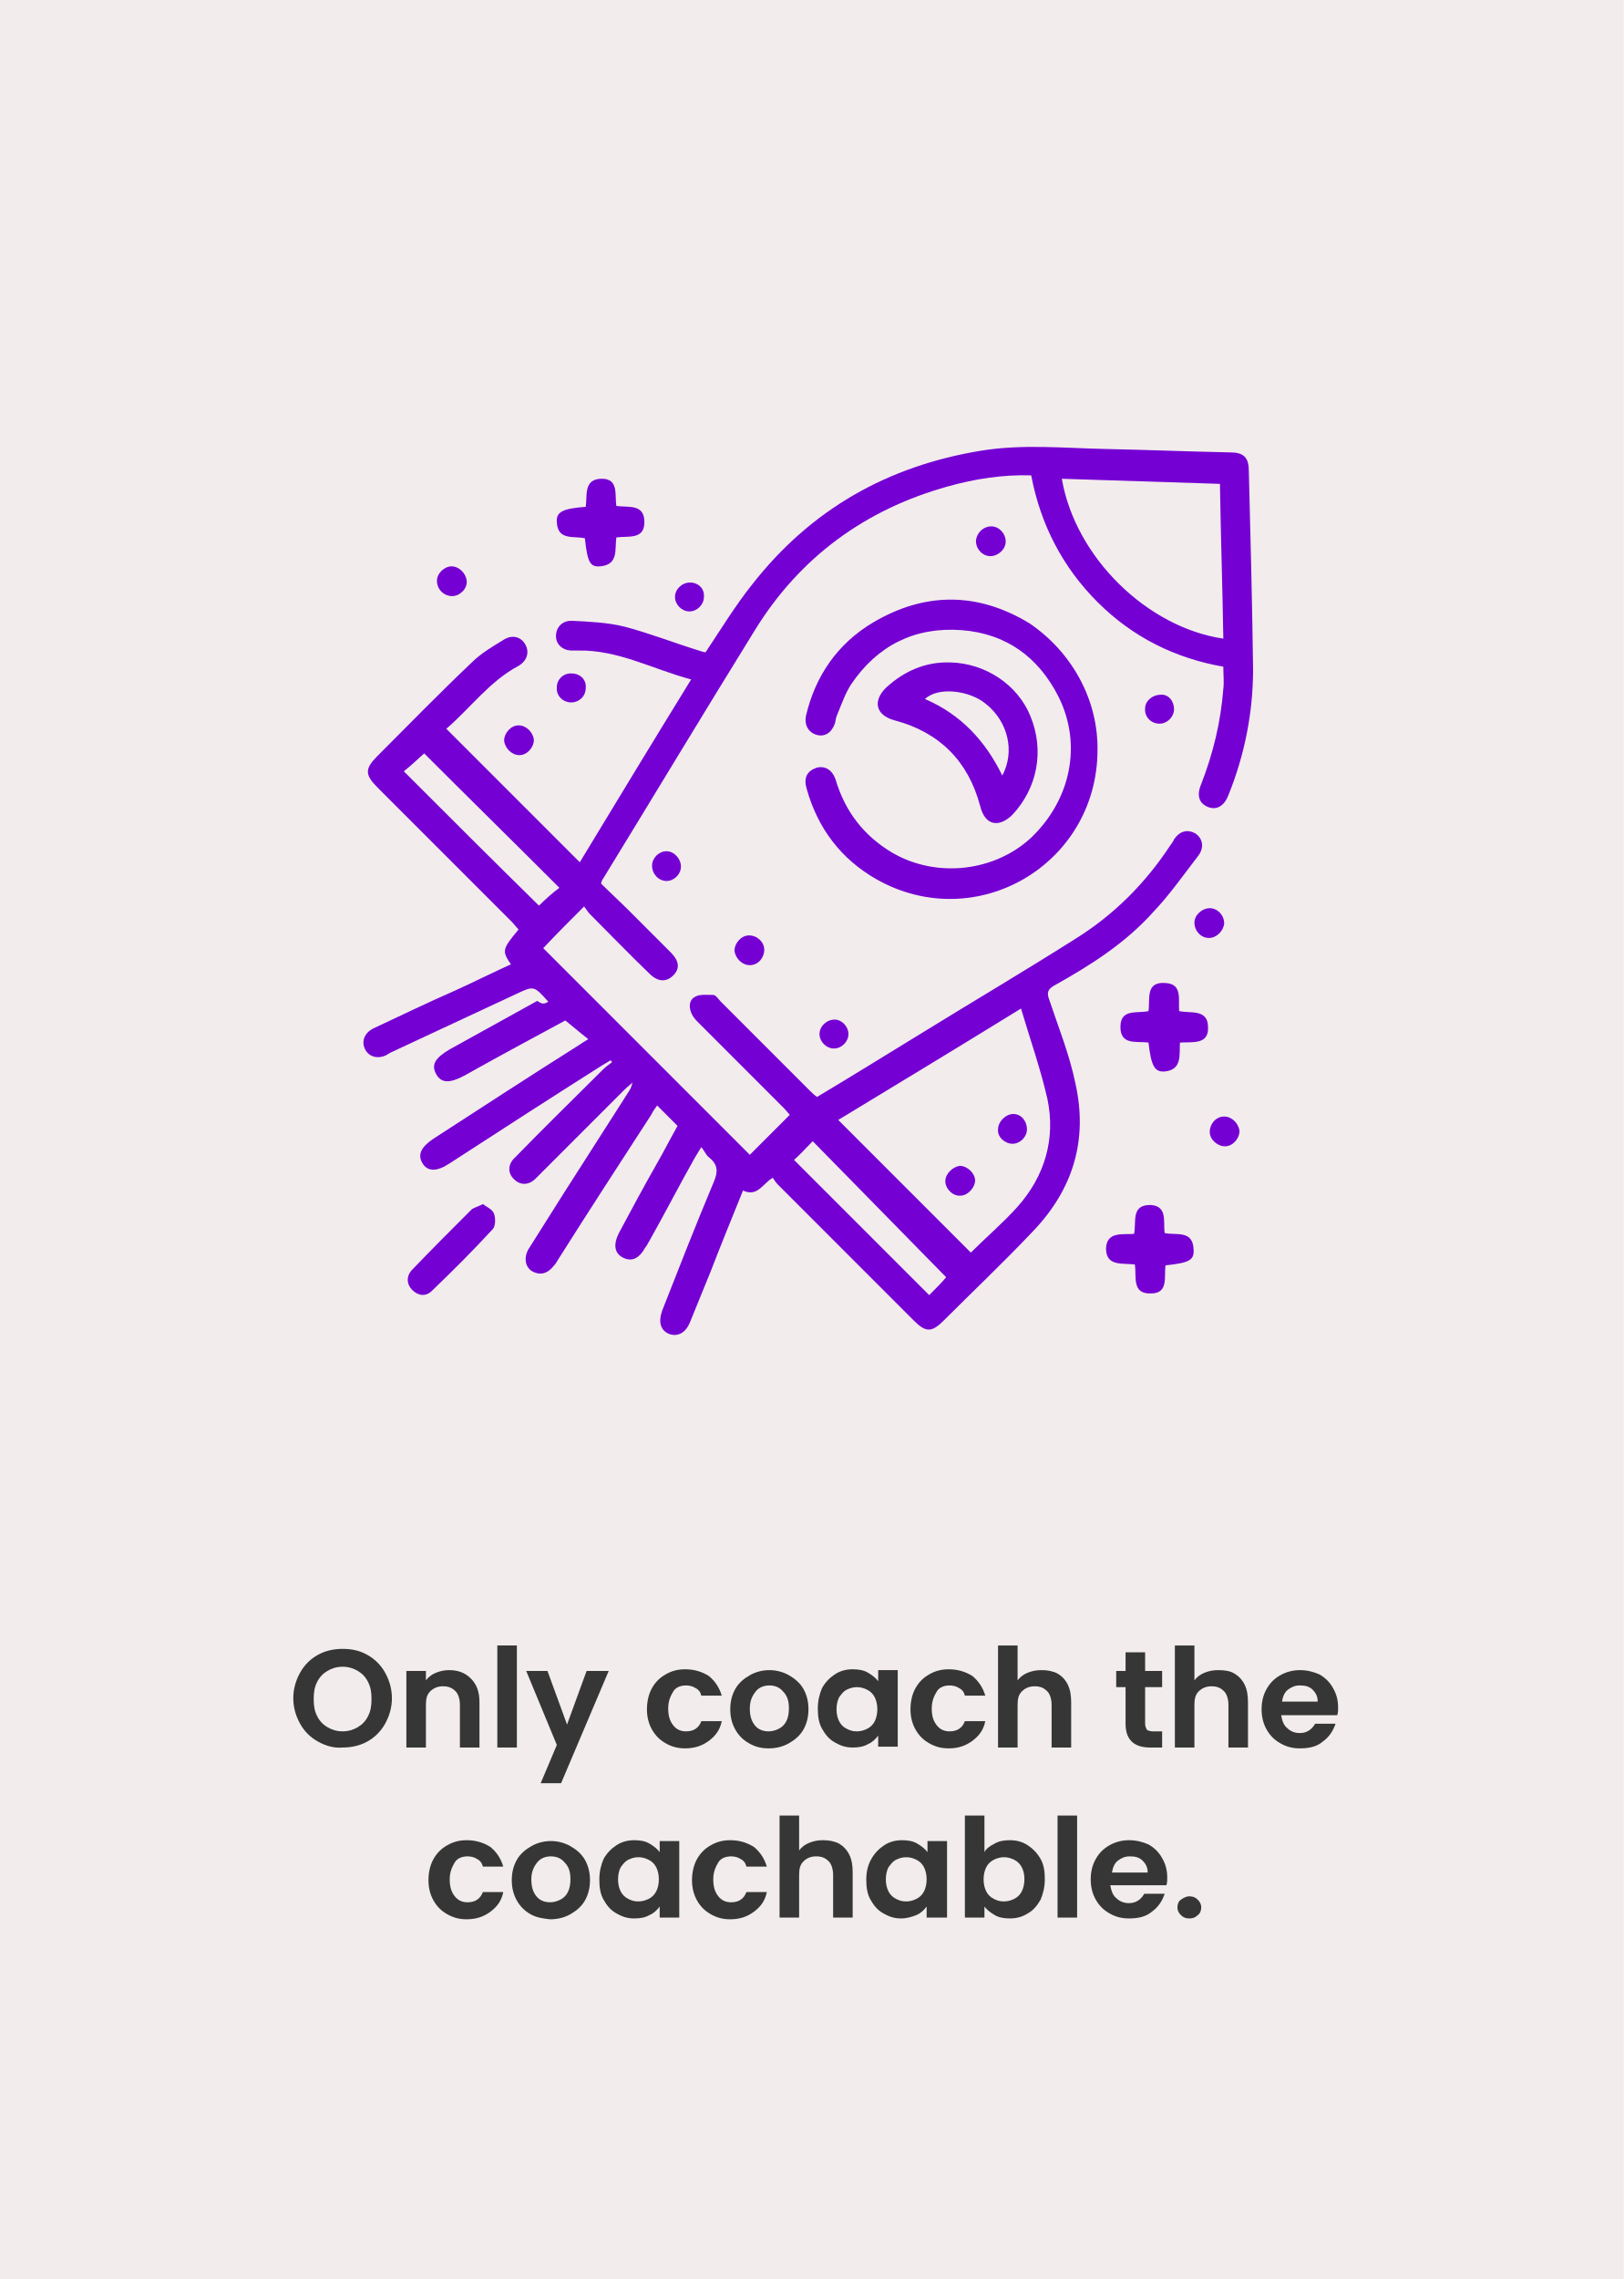
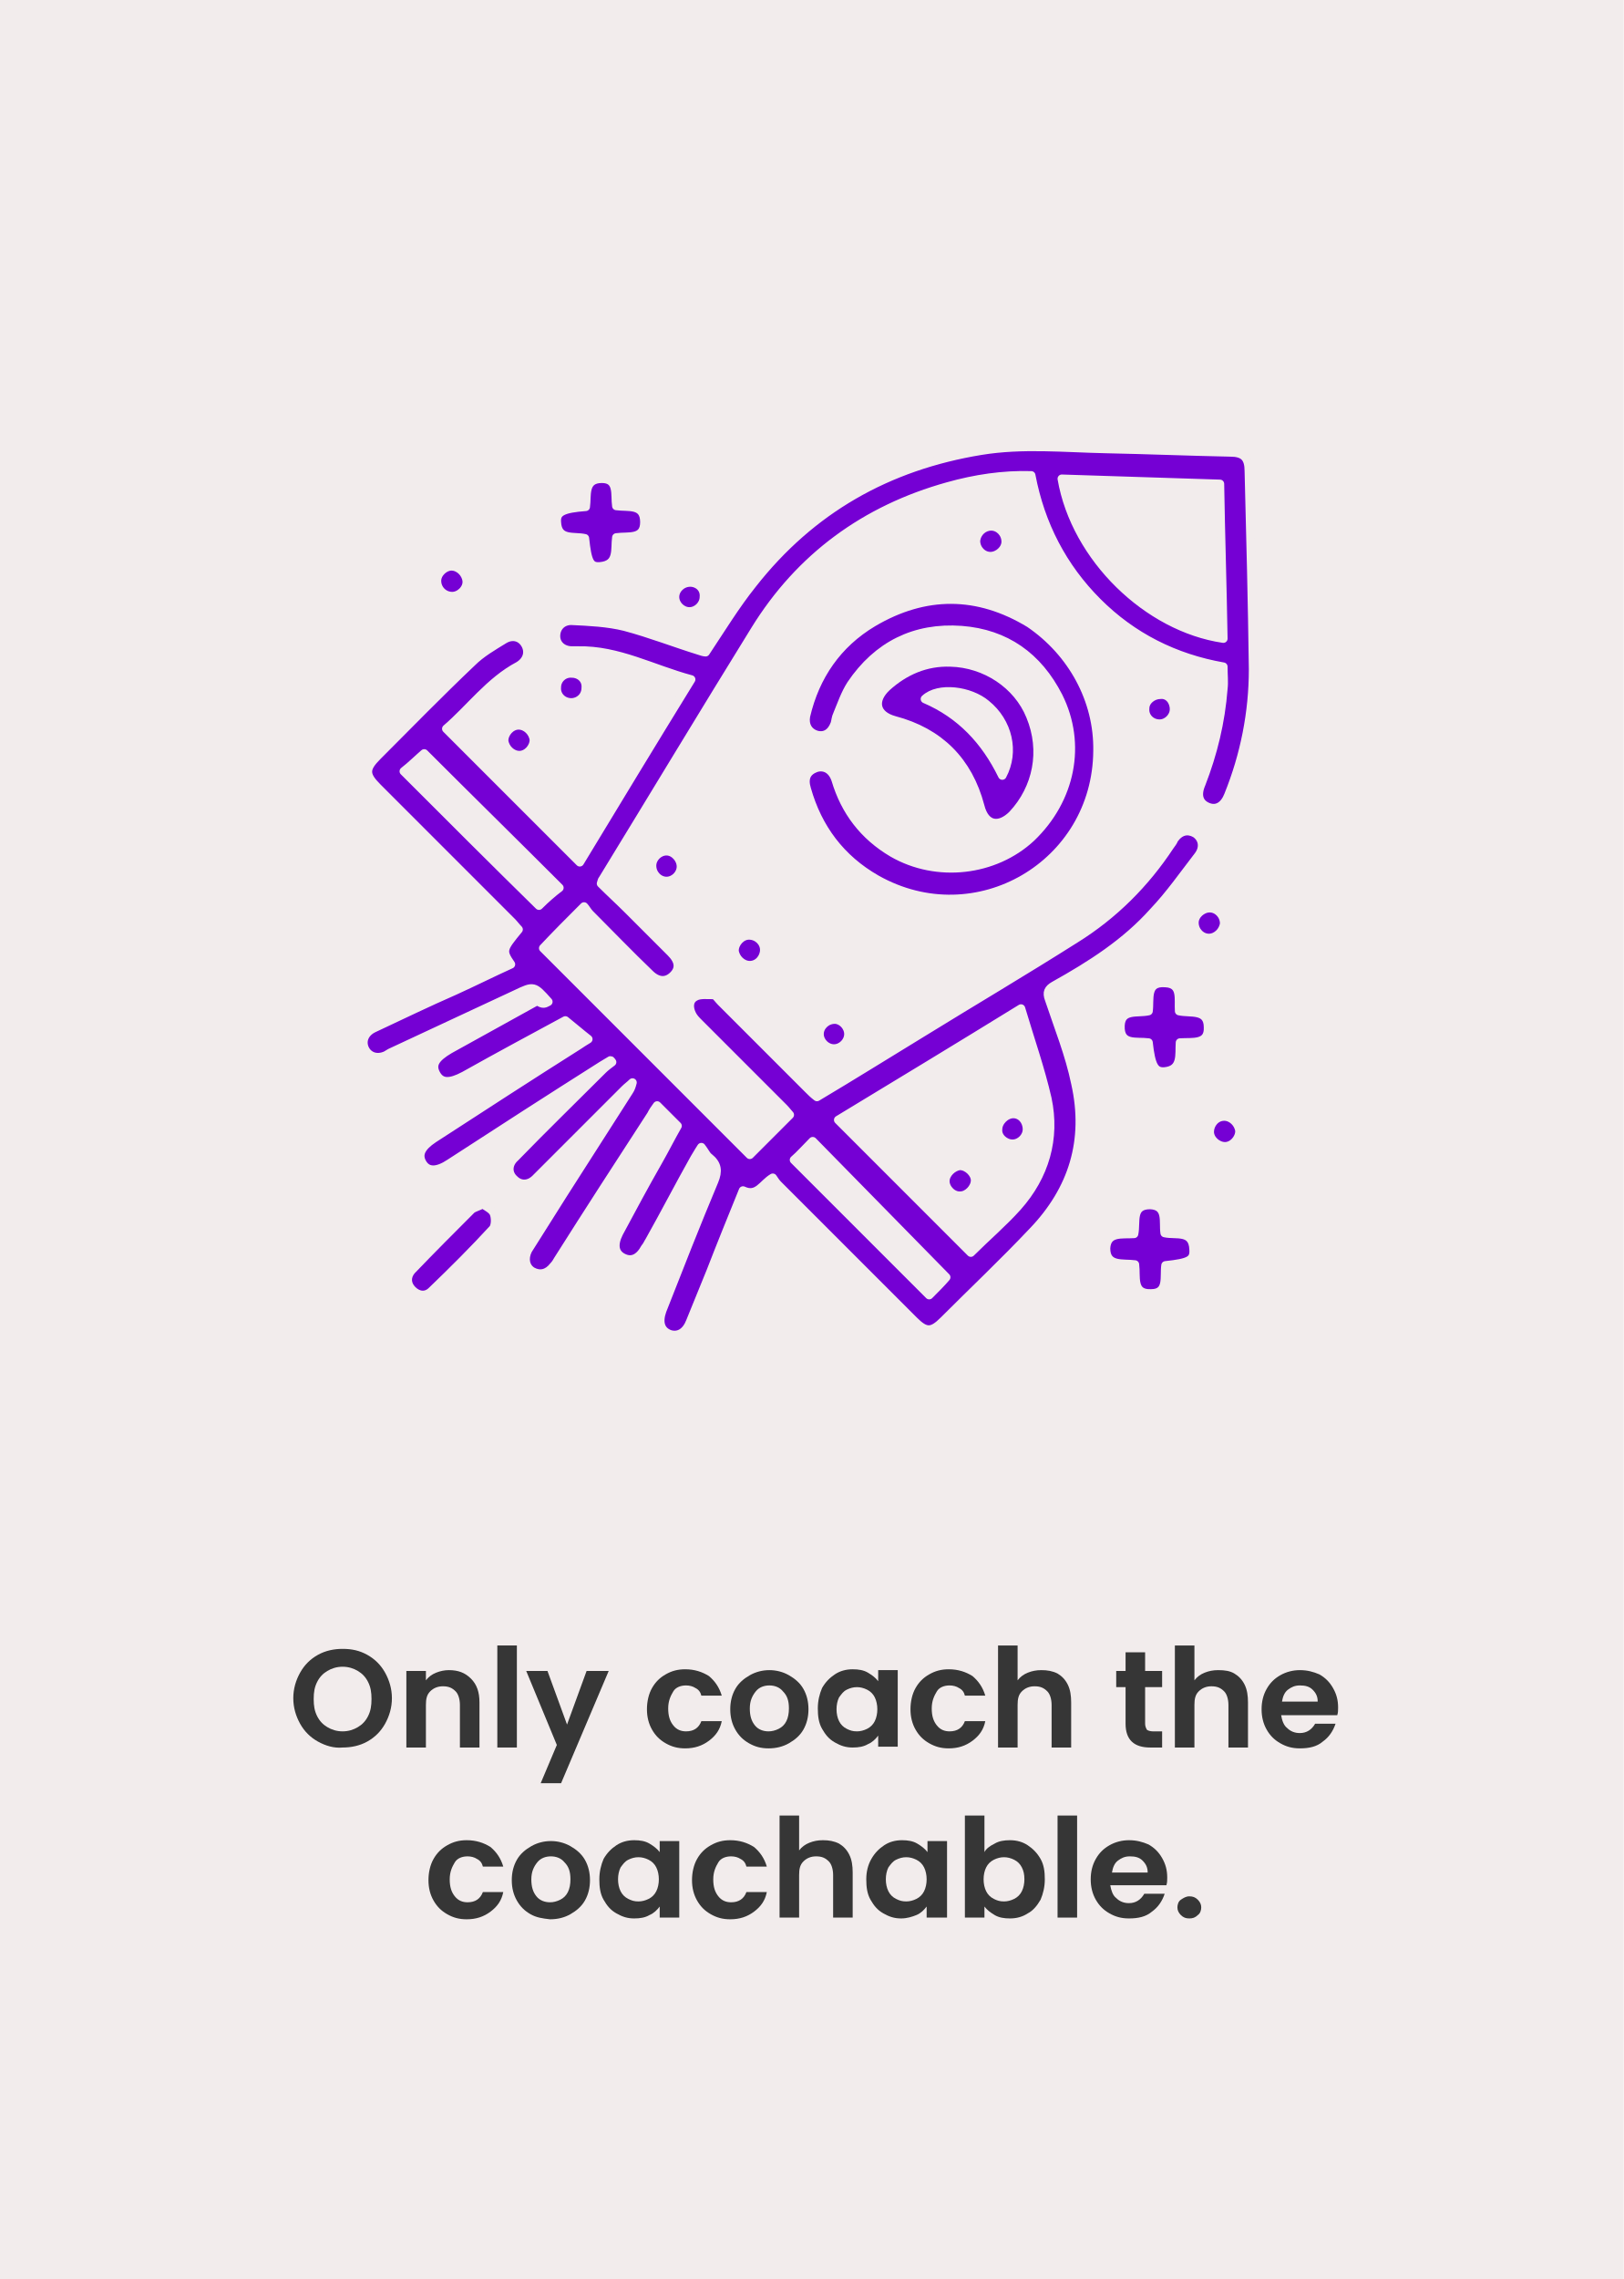
<svg xmlns="http://www.w3.org/2000/svg" version="1.1" baseProfile="tiny" id="Layer_1" x="0px" y="0px" width="191px" height="268px" viewBox="0 0 191 268" overflow="visible" xml:space="preserve">
  <rect fill="#F2ECEC" width="191" height="268" />
  <g>
    <path fill="#363636" d="M37.4,204.8c-0.9-0.5-1.6-1.2-2.1-2.1c-0.5-0.9-0.8-1.9-0.8-3c0-1.1,0.3-2.1,0.8-3c0.5-0.9,1.2-1.6,2.1-2.1   c0.9-0.5,1.9-0.7,2.9-0.7c1.1,0,2,0.2,2.9,0.7c0.9,0.5,1.6,1.2,2.1,2.1c0.5,0.9,0.8,1.9,0.8,3c0,1.1-0.3,2.1-0.8,3   s-1.2,1.6-2.1,2.1c-0.9,0.5-1.9,0.7-2.9,0.7C39.3,205.6,38.3,205.3,37.4,204.8z M42.1,203.1c0.5-0.3,0.9-0.7,1.2-1.3s0.4-1.2,0.4-2   s-0.1-1.4-0.4-2c-0.3-0.6-0.7-1-1.2-1.3c-0.5-0.3-1.1-0.5-1.8-0.5s-1.3,0.2-1.8,0.5c-0.5,0.3-0.9,0.7-1.2,1.3   c-0.3,0.6-0.4,1.2-0.4,2s0.1,1.4,0.4,2s0.7,1,1.2,1.3c0.5,0.3,1.1,0.5,1.8,0.5S41.6,203.4,42.1,203.1z" />
    <path fill="#363636" d="M55.4,197.4c0.7,0.7,1,1.6,1,2.8v5.3h-2.3v-5c0-0.7-0.2-1.3-0.5-1.6c-0.4-0.4-0.8-0.6-1.5-0.6   c-0.6,0-1.1,0.2-1.5,0.6c-0.4,0.4-0.5,0.9-0.5,1.6v5h-2.3v-9h2.3v1.1c0.3-0.4,0.7-0.7,1.2-0.9c0.5-0.2,1-0.3,1.5-0.3   C53.9,196.4,54.7,196.7,55.4,197.4z" />
    <path fill="#363636" d="M60.8,193.5v12h-2.3v-12H60.8z" />
    <path fill="#363636" d="M71.6,196.5l-5.6,13.2h-2.4l1.9-4.5l-3.6-8.7h2.5l2.3,6.3l2.3-6.3H71.6z" />
    <path fill="#363636" d="M76.7,198.5c0.4-0.7,0.9-1.2,1.6-1.6c0.7-0.4,1.4-0.6,2.3-0.6c1.1,0,2,0.3,2.8,0.8c0.7,0.6,1.2,1.3,1.5,2.3   h-2.4c-0.1-0.4-0.3-0.7-0.7-0.9c-0.3-0.2-0.7-0.3-1.1-0.3c-0.6,0-1.2,0.2-1.5,0.7s-0.6,1.1-0.6,2c0,0.9,0.2,1.5,0.6,2   s0.9,0.7,1.5,0.7c0.9,0,1.5-0.4,1.8-1.2h2.4c-0.2,1-0.7,1.7-1.5,2.3s-1.7,0.9-2.8,0.9c-0.9,0-1.6-0.2-2.3-0.6   c-0.7-0.4-1.2-0.9-1.6-1.6c-0.4-0.7-0.6-1.5-0.6-2.4S76.3,199.2,76.7,198.5z" />
    <path fill="#363636" d="M88.1,205c-0.7-0.4-1.2-0.9-1.6-1.6c-0.4-0.7-0.6-1.5-0.6-2.4s0.2-1.7,0.6-2.4c0.4-0.7,1-1.2,1.7-1.6   c0.7-0.4,1.5-0.6,2.3-0.6s1.6,0.2,2.3,0.6c0.7,0.4,1.3,0.9,1.7,1.6c0.4,0.7,0.6,1.5,0.6,2.4s-0.2,1.7-0.6,2.4   c-0.4,0.7-1,1.2-1.7,1.6c-0.7,0.4-1.5,0.6-2.4,0.6C89.5,205.6,88.8,205.4,88.1,205z M91.6,203.3c0.4-0.2,0.7-0.5,0.9-0.9   c0.2-0.4,0.3-0.9,0.3-1.5c0-0.9-0.2-1.5-0.7-2c-0.4-0.5-1-0.7-1.6-0.7s-1.2,0.2-1.6,0.7c-0.4,0.5-0.7,1.1-0.7,2s0.2,1.5,0.6,2   s1,0.7,1.6,0.7C90.8,203.6,91.2,203.5,91.6,203.3z" />
    <path fill="#363636" d="M96.7,198.5c0.4-0.7,0.9-1.2,1.5-1.6s1.3-0.6,2.1-0.6c0.7,0,1.3,0.1,1.8,0.4c0.5,0.3,0.9,0.6,1.2,1v-1.3   h2.3v9h-2.3v-1.3c-0.3,0.4-0.7,0.8-1.2,1c-0.5,0.3-1.1,0.4-1.8,0.4c-0.8,0-1.4-0.2-2.1-0.6s-1.1-0.9-1.5-1.6s-0.5-1.5-0.5-2.4   C96.2,200,96.4,199.2,96.7,198.5z M102.9,199.6c-0.2-0.4-0.5-0.7-0.9-0.9s-0.8-0.3-1.2-0.3s-0.8,0.1-1.2,0.3   c-0.4,0.2-0.6,0.5-0.9,0.9c-0.2,0.4-0.3,0.9-0.3,1.4s0.1,1,0.3,1.4s0.5,0.7,0.9,0.9s0.7,0.3,1.2,0.3c0.4,0,0.8-0.1,1.2-0.3   c0.4-0.2,0.7-0.5,0.9-0.9c0.2-0.4,0.3-0.9,0.3-1.4S103.1,200,102.9,199.6z" />
    <path fill="#363636" d="M107.7,198.5c0.4-0.7,0.9-1.2,1.6-1.6c0.7-0.4,1.4-0.6,2.3-0.6c1.1,0,2,0.3,2.8,0.8   c0.7,0.6,1.2,1.3,1.5,2.3h-2.4c-0.1-0.4-0.3-0.7-0.7-0.9c-0.3-0.2-0.7-0.3-1.1-0.3c-0.6,0-1.2,0.2-1.5,0.7s-0.6,1.1-0.6,2   c0,0.9,0.2,1.5,0.6,2s0.9,0.7,1.5,0.7c0.9,0,1.5-0.4,1.8-1.2h2.4c-0.2,1-0.7,1.7-1.5,2.3s-1.7,0.9-2.8,0.9c-0.9,0-1.6-0.2-2.3-0.6   c-0.7-0.4-1.2-0.9-1.6-1.6s-0.6-1.5-0.6-2.4S107.3,199.2,107.7,198.5z" />
    <path fill="#363636" d="M124.4,196.8c0.5,0.3,0.9,0.7,1.2,1.3c0.3,0.6,0.4,1.3,0.4,2.1v5.3h-2.3v-5c0-0.7-0.2-1.3-0.5-1.6   c-0.4-0.4-0.8-0.6-1.5-0.6c-0.6,0-1.1,0.2-1.5,0.6c-0.4,0.4-0.5,0.9-0.5,1.6v5h-2.3v-12h2.3v4.1c0.3-0.4,0.7-0.7,1.2-0.9   c0.5-0.2,1-0.3,1.6-0.3C123.2,196.4,123.8,196.5,124.4,196.8z" />
    <path fill="#363636" d="M134.7,198.4v4.3c0,0.3,0.1,0.5,0.2,0.7c0.1,0.1,0.4,0.2,0.7,0.2h1.1v1.9h-1.4c-1.9,0-2.9-0.9-2.9-2.8v-4.3   h-1.1v-1.9h1.1v-2.2h2.3v2.2h2v1.9H134.7z" />
    <path fill="#363636" d="M145.2,196.8c0.5,0.3,0.9,0.7,1.2,1.3c0.3,0.6,0.4,1.3,0.4,2.1v5.3h-2.3v-5c0-0.7-0.2-1.3-0.5-1.6   c-0.4-0.4-0.8-0.6-1.5-0.6c-0.6,0-1.1,0.2-1.5,0.6c-0.4,0.4-0.5,0.9-0.5,1.6v5h-2.3v-12h2.3v4.1c0.3-0.4,0.7-0.7,1.2-0.9   c0.5-0.2,1-0.3,1.6-0.3C144.1,196.4,144.7,196.5,145.2,196.8z" />
    <path fill="#363636" d="M157.3,201.7h-6.6c0.1,0.6,0.3,1.2,0.7,1.5c0.4,0.4,0.9,0.6,1.5,0.6c0.8,0,1.4-0.4,1.8-1.1h2.4   c-0.3,0.9-0.8,1.6-1.5,2.1c-0.7,0.6-1.6,0.8-2.7,0.8c-0.9,0-1.6-0.2-2.3-0.6c-0.7-0.4-1.2-0.9-1.6-1.6c-0.4-0.7-0.6-1.5-0.6-2.4   c0-0.9,0.2-1.7,0.6-2.4c0.4-0.7,0.9-1.2,1.6-1.6c0.7-0.4,1.5-0.6,2.3-0.6c0.9,0,1.6,0.2,2.3,0.5c0.7,0.4,1.2,0.9,1.6,1.6   c0.4,0.7,0.6,1.4,0.6,2.3C157.4,201.1,157.4,201.4,157.3,201.7z M155,200.1c0-0.6-0.2-1-0.6-1.4s-0.9-0.5-1.5-0.5   c-0.6,0-1,0.2-1.4,0.5c-0.4,0.3-0.6,0.8-0.7,1.4H155z" />
    <path fill="#363636" d="M51,218.6c0.4-0.7,0.9-1.2,1.6-1.6c0.7-0.4,1.4-0.6,2.3-0.6c1.1,0,2,0.3,2.8,0.8c0.7,0.6,1.2,1.3,1.5,2.3   h-2.4c-0.1-0.4-0.3-0.7-0.7-0.9c-0.3-0.2-0.7-0.3-1.1-0.3c-0.6,0-1.2,0.2-1.5,0.7s-0.6,1.1-0.6,2c0,0.9,0.2,1.5,0.6,2   s0.9,0.7,1.5,0.7c0.9,0,1.5-0.4,1.8-1.2h2.4c-0.2,1-0.7,1.7-1.5,2.3s-1.7,0.9-2.8,0.9c-0.9,0-1.6-0.2-2.3-0.6   c-0.7-0.4-1.2-0.9-1.6-1.6c-0.4-0.7-0.6-1.5-0.6-2.4S50.6,219.3,51,218.6z" />
    <path fill="#363636" d="M62.4,225.1c-0.7-0.4-1.2-0.9-1.6-1.6c-0.4-0.7-0.6-1.5-0.6-2.4s0.2-1.7,0.6-2.4c0.4-0.7,1-1.2,1.7-1.6   c0.7-0.4,1.5-0.6,2.3-0.6s1.6,0.2,2.3,0.6c0.7,0.4,1.3,0.9,1.7,1.6c0.4,0.7,0.6,1.5,0.6,2.4s-0.2,1.7-0.6,2.4   c-0.4,0.7-1,1.2-1.7,1.6c-0.7,0.4-1.5,0.6-2.4,0.6C63.8,225.6,63.1,225.5,62.4,225.1z M65.9,223.4c0.4-0.2,0.7-0.5,0.9-0.9   c0.2-0.4,0.3-0.9,0.3-1.5c0-0.9-0.2-1.5-0.7-2c-0.4-0.5-1-0.7-1.6-0.7s-1.2,0.2-1.6,0.7c-0.4,0.5-0.7,1.1-0.7,2s0.2,1.5,0.6,2   s1,0.7,1.6,0.7C65.1,223.7,65.5,223.6,65.9,223.4z" />
    <path fill="#363636" d="M71,218.6c0.4-0.7,0.9-1.2,1.5-1.6s1.3-0.6,2.1-0.6c0.7,0,1.3,0.1,1.8,0.4c0.5,0.3,0.9,0.6,1.2,1v-1.3h2.3   v9h-2.3v-1.3c-0.3,0.4-0.7,0.8-1.2,1c-0.5,0.3-1.1,0.4-1.8,0.4c-0.8,0-1.4-0.2-2.1-0.6s-1.1-0.9-1.5-1.6c-0.4-0.7-0.5-1.5-0.5-2.4   C70.5,220.1,70.7,219.3,71,218.6z M77.2,219.6c-0.2-0.4-0.5-0.7-0.9-0.9s-0.8-0.3-1.2-0.3c-0.4,0-0.8,0.1-1.2,0.3   c-0.4,0.2-0.6,0.5-0.9,0.9c-0.2,0.4-0.3,0.9-0.3,1.4s0.1,1,0.3,1.4c0.2,0.4,0.5,0.7,0.9,0.9s0.7,0.3,1.2,0.3c0.4,0,0.8-0.1,1.2-0.3   c0.4-0.2,0.7-0.5,0.9-0.9c0.2-0.4,0.3-0.9,0.3-1.4S77.4,220,77.2,219.6z" />
    <path fill="#363636" d="M82,218.6c0.4-0.7,0.9-1.2,1.6-1.6c0.7-0.4,1.4-0.6,2.3-0.6c1.1,0,2,0.3,2.8,0.8c0.7,0.6,1.2,1.3,1.5,2.3   h-2.4c-0.1-0.4-0.3-0.7-0.7-0.9c-0.3-0.2-0.7-0.3-1.1-0.3c-0.6,0-1.2,0.2-1.5,0.7s-0.6,1.1-0.6,2c0,0.9,0.2,1.5,0.6,2   s0.9,0.7,1.5,0.7c0.9,0,1.5-0.4,1.8-1.2h2.4c-0.2,1-0.7,1.7-1.5,2.3s-1.7,0.9-2.8,0.9c-0.9,0-1.6-0.2-2.3-0.6   c-0.7-0.4-1.2-0.9-1.6-1.6c-0.4-0.7-0.6-1.5-0.6-2.4S81.6,219.3,82,218.6z" />
    <path fill="#363636" d="M98.7,216.8c0.5,0.3,0.9,0.7,1.2,1.3c0.3,0.6,0.4,1.3,0.4,2.1v5.3h-2.3v-5c0-0.7-0.2-1.3-0.5-1.6   c-0.4-0.4-0.8-0.6-1.5-0.6c-0.6,0-1.1,0.2-1.5,0.6c-0.4,0.4-0.5,0.9-0.5,1.6v5h-2.3v-12h2.3v4.1c0.3-0.4,0.7-0.7,1.2-0.9   c0.5-0.2,1-0.3,1.6-0.3C97.5,216.4,98.1,216.5,98.7,216.8z" />
    <path fill="#363636" d="M102.5,218.6c0.4-0.7,0.9-1.2,1.5-1.6s1.3-0.6,2.1-0.6c0.7,0,1.3,0.1,1.8,0.4c0.5,0.3,0.9,0.6,1.2,1v-1.3   h2.3v9H109v-1.3c-0.3,0.4-0.7,0.8-1.2,1s-1.1,0.4-1.8,0.4c-0.8,0-1.4-0.2-2.1-0.6s-1.1-0.9-1.5-1.6c-0.4-0.7-0.5-1.5-0.5-2.4   C101.9,220.1,102.1,219.3,102.5,218.6z M108.7,219.6c-0.2-0.4-0.5-0.7-0.9-0.9s-0.8-0.3-1.2-0.3c-0.4,0-0.8,0.1-1.2,0.3   s-0.6,0.5-0.9,0.9c-0.2,0.4-0.3,0.9-0.3,1.4s0.1,1,0.3,1.4c0.2,0.4,0.5,0.7,0.9,0.9c0.4,0.2,0.7,0.3,1.2,0.3c0.4,0,0.8-0.1,1.2-0.3   c0.4-0.2,0.7-0.5,0.9-0.9c0.2-0.4,0.3-0.9,0.3-1.4S108.9,220,108.7,219.6z" />
    <path fill="#363636" d="M117,216.8c0.5-0.3,1.1-0.4,1.8-0.4c0.8,0,1.5,0.2,2.1,0.6c0.6,0.4,1.1,0.9,1.5,1.6   c0.4,0.7,0.5,1.5,0.5,2.4s-0.2,1.7-0.5,2.4c-0.4,0.7-0.9,1.3-1.5,1.6c-0.6,0.4-1.3,0.6-2.1,0.6c-0.7,0-1.3-0.1-1.8-0.4   s-0.9-0.6-1.2-1v1.3h-2.3v-12h2.3v4.3C116,217.4,116.4,217.1,117,216.8z M120.2,219.6c-0.2-0.4-0.5-0.7-0.9-0.9s-0.8-0.3-1.2-0.3   c-0.4,0-0.8,0.1-1.2,0.3c-0.4,0.2-0.7,0.5-0.9,0.9c-0.2,0.4-0.3,0.9-0.3,1.4s0.1,1,0.3,1.4c0.2,0.4,0.5,0.7,0.9,0.9   c0.4,0.2,0.7,0.3,1.2,0.3c0.4,0,0.8-0.1,1.2-0.3s0.7-0.5,0.9-0.9c0.2-0.4,0.3-0.9,0.3-1.4C120.5,220.4,120.4,220,120.2,219.6z" />
    <path fill="#363636" d="M126.7,213.5v12h-2.3v-12H126.7z" />
    <path fill="#363636" d="M137.2,221.7h-6.6c0.1,0.6,0.3,1.2,0.7,1.5c0.4,0.4,0.9,0.6,1.5,0.6c0.8,0,1.4-0.4,1.8-1.1h2.4   c-0.3,0.9-0.8,1.6-1.5,2.1c-0.7,0.6-1.6,0.8-2.7,0.8c-0.9,0-1.6-0.2-2.3-0.6c-0.7-0.4-1.2-0.9-1.6-1.6c-0.4-0.7-0.6-1.5-0.6-2.4   c0-0.9,0.2-1.7,0.6-2.4c0.4-0.7,0.9-1.2,1.6-1.6c0.7-0.4,1.5-0.6,2.3-0.6c0.9,0,1.6,0.2,2.3,0.5c0.7,0.4,1.2,0.9,1.6,1.6   c0.4,0.7,0.6,1.4,0.6,2.3C137.3,221.1,137.3,221.4,137.2,221.7z M135,220.2c0-0.6-0.2-1-0.6-1.4s-0.9-0.5-1.5-0.5   c-0.6,0-1,0.2-1.4,0.5c-0.4,0.3-0.6,0.8-0.7,1.4H135z" />
    <path fill="#363636" d="M138.9,225.2c-0.3-0.3-0.4-0.6-0.4-0.9s0.1-0.7,0.4-0.9s0.6-0.4,1-0.4c0.4,0,0.7,0.1,1,0.4   c0.3,0.3,0.4,0.6,0.4,0.9s-0.1,0.7-0.4,0.9c-0.3,0.3-0.6,0.4-1,0.4C139.5,225.6,139.2,225.5,138.9,225.2z" />
  </g>
  <g id="CzQ3rk_00000029762259022130272680000017814295564452028811_">
    <g>
-       <path fill="#7500D4" d="M64.5,117.8c-1.7-1.9-1.7-1.9-3.8-0.9c-4.9,2.3-9.9,4.6-14.8,6.9c-0.2,0.1-0.3,0.2-0.5,0.3    c-1.1,0.5-2.1,0.1-2.5-0.8c-0.4-0.9,0-1.9,1.1-2.4c3.2-1.5,6.3-3,9.5-4.4c2.2-1,4.4-2.1,6.6-3.1c-1.1-1.6-1-1.8,0.9-4.1    c-0.3-0.3-0.5-0.6-0.8-0.9c-5.3-5.3-10.5-10.5-15.8-15.8c-1.5-1.5-1.5-2.2,0-3.7c3.7-3.7,7.3-7.4,11.1-11c1.1-1.1,2.5-1.9,3.8-2.7    c1-0.6,2-0.3,2.5,0.6c0.5,0.9,0.2,1.9-0.8,2.5c-3.4,1.8-5.7,5-8.5,7.4c5.3,5.3,10.5,10.5,15.7,15.7c4.3-7.1,8.6-14.2,13.1-21.5    c-4.5-1.2-8.6-3.5-13.3-3.4c-0.2,0-0.5,0-0.7,0c-1.1,0-1.9-0.7-1.9-1.7c0-1,0.7-1.8,1.8-1.8c2.1,0.1,4.3,0.2,6.3,0.7    c3,0.8,5.8,1.9,8.7,2.8c0.3,0.1,0.6,0.2,0.8,0.2c1.8-2.7,3.5-5.5,5.5-8c6.9-8.8,15.9-13.9,26.9-15.7c4.9-0.8,9.8-0.3,14.7-0.2    c4.9,0.1,9.7,0.3,14.6,0.4c1.6,0,2.2,0.6,2.2,2.2c0.2,7.8,0.4,15.6,0.5,23.3c0,5.1-1,10.1-2.9,14.8c-0.5,1.3-1.4,1.8-2.4,1.4    c-1-0.4-1.4-1.3-0.8-2.7c1.4-3.6,2.3-7.3,2.6-11.2c0.1-0.8,0-1.6,0-2.6c-5.7-1-10.7-3.5-14.8-7.6c-4.1-4.1-6.7-9.1-7.8-14.9    c-3.3-0.1-6.6,0.4-9.8,1.3c-9.7,2.7-17.4,8.3-22.7,16.9c-6,9.7-11.9,19.5-17.9,29.3c-0.1,0.1-0.1,0.2-0.2,0.5c1,1,2.2,2.1,3.2,3.1    c1.7,1.7,3.3,3.3,5,5c1,1,1.1,1.9,0.3,2.7c-0.8,0.8-1.8,0.8-2.8-0.2c-2.4-2.3-4.7-4.7-7-7c-0.3-0.3-0.5-0.7-0.7-0.9    c-1.7,1.7-3.3,3.3-4.8,4.9c8,8,16.2,16.2,24.3,24.3c1.5-1.5,3.1-3.1,4.7-4.7c-0.2-0.2-0.4-0.5-0.7-0.8c-3.3-3.3-6.7-6.7-10-10    c-0.3-0.3-0.6-0.6-0.8-1c-0.4-0.8-0.4-1.7,0.4-2.1c0.5-0.3,1.4-0.2,2.1-0.2c0.3,0,0.6,0.5,0.9,0.8c3.4,3.4,6.8,6.8,10.3,10.3    c0.3,0.3,0.6,0.6,1,0.9c4.2-2.5,8.2-5,12.3-7.5c6-3.7,12.1-7.3,18.1-11.1c4.5-2.8,8.2-6.5,11.1-10.9c0.2-0.3,0.4-0.5,0.5-0.8    c0.7-1,1.6-1.2,2.5-0.7c0.9,0.6,1.1,1.7,0.3,2.7c-1.7,2.2-3.3,4.5-5.2,6.5c-3.3,3.7-7.4,6.3-11.7,8.7c-0.7,0.4-0.9,0.8-0.6,1.6    c1.1,3.3,2.4,6.5,3.1,9.9c1.5,6.7-0.3,12.5-5,17.4c-3.4,3.6-7,7-10.5,10.5c-1.4,1.4-2.1,1.4-3.5,0c-5.3-5.3-10.7-10.7-16-16    c-0.2-0.2-0.4-0.5-0.6-0.8c-1.2,0.7-1.8,2.3-3.5,1.5c-1.3,3.2-2.6,6.4-3.8,9.5c-0.8,2-1.6,3.9-2.4,5.9c-0.5,1.3-1.4,1.8-2.4,1.5    c-1.1-0.4-1.4-1.4-0.9-2.8c2-5.1,4-10.2,6.1-15.2c0.5-1.2,0.4-2-0.6-2.8c-0.3-0.2-0.5-0.7-0.9-1.2c-0.4,0.6-0.6,1-0.8,1.3    c-1.8,3.2-3.5,6.5-5.3,9.7c-0.2,0.3-0.3,0.6-0.5,0.8c-0.7,1.3-1.6,1.7-2.6,1.2c-1-0.5-1.2-1.5-0.5-2.9c1.5-2.8,3-5.6,4.6-8.4    c0.8-1.4,1.5-2.8,2.3-4.2c-0.8-0.8-1.5-1.5-2.4-2.4c-0.3,0.4-0.5,0.7-0.7,1.1c-3.7,5.7-7.4,11.4-11,17.1c-0.1,0.2-0.3,0.5-0.5,0.7    c-0.7,0.9-1.6,1.1-2.5,0.6c-0.8-0.5-1-1.5-0.5-2.5c1.4-2.2,2.7-4.3,4.1-6.5c2.6-4.1,5.2-8.1,7.8-12.2c0.2-0.3,0.3-0.6,0.4-1    c-0.3,0.3-0.6,0.5-0.9,0.8c-3.3,3.3-6.6,6.6-9.9,9.9c-0.2,0.2-0.4,0.4-0.6,0.6c-0.8,0.8-1.8,0.8-2.5,0.1c-0.8-0.7-0.8-1.8,0.1-2.6    c3.4-3.5,6.9-6.9,10.3-10.3c0.3-0.3,0.7-0.6,1.1-0.9c-0.1-0.1-0.1-0.2-0.2-0.2c-0.3,0.2-0.7,0.4-1,0.6c-6,3.8-11.9,7.6-17.9,11.5    c-1.5,1-2.6,1-3.2,0c-0.6-1-0.2-1.9,1.3-2.9c5.7-3.7,11.4-7.4,17.1-11c0.3-0.2,0.6-0.4,1.1-0.7c-0.9-0.7-1.7-1.4-2.7-2.2    c-3.7,2-7.8,4.2-11.9,6.5c-1.7,0.9-2.7,0.9-3.3-0.2c-0.6-1.1-0.1-1.9,1.6-2.9c3.4-1.9,6.9-3.8,10.3-5.7    C63.9,118.2,64.1,118,64.5,117.8z M120.1,118.6c-7.3,4.5-14.4,8.8-21.5,13.1c5.2,5.2,10.4,10.4,15.6,15.6c1.8-1.8,3.8-3.5,5.5-5.4    c3.2-3.6,4.5-8,3.5-12.7C122.4,125.7,121.2,122.3,120.1,118.6z M143.9,75.1c-0.1-6.1-0.3-12.1-0.4-18.2    c-6.3-0.2-12.4-0.4-18.6-0.6C126.5,65.6,135,73.8,143.9,75.1z M63.4,106.5c0.8-0.8,1.6-1.5,2.4-2.1c-5.3-5.3-10.7-10.6-15.9-15.8    c-0.7,0.6-1.5,1.4-2.4,2.1C52.9,96.1,58.2,101.4,63.4,106.5z M111.3,150.2c-5.2-5.3-10.5-10.7-15.7-16c-0.8,0.8-1.5,1.6-2.2,2.2    c5.3,5.3,10.6,10.6,15.9,15.9C110,151.6,110.8,150.8,111.3,150.2z" />
-       <path fill="#7500D4" d="M129.1,88.3c-0.1,13.4-14.3,21.7-26,15.1c-4.2-2.4-6.9-6-8.2-10.6c-0.4-1.3,0-2.1,1.1-2.5    c1-0.3,1.9,0.2,2.3,1.4c1.1,3.7,3.3,6.6,6.7,8.6c5.2,3,12,2.2,16.3-1.8c4.7-4.5,6-11,3.2-16.6c-2.4-4.7-6.2-7.4-11.4-7.8    c-5.5-0.4-9.9,1.8-13,6.4c-0.7,1.1-1.1,2.3-1.6,3.5c-0.2,0.4-0.2,0.8-0.3,1.1c-0.4,1.1-1.2,1.6-2.2,1.3c-0.9-0.3-1.4-1.1-1.2-2.2    c1.1-4.7,3.7-8.5,7.9-11c6.1-3.6,12.3-3.6,18.4,0.1C126.1,76.7,129.2,82.3,129.1,88.3z" />
-       <path fill="#7500D4" d="M111.8,77.9c4.1,0.1,7.9,2.6,9.4,6.3c1.7,4.1,0.8,8.5-2.1,11.6c-1.5,1.5-3.2,1.4-3.8-1    c-1.4-5.3-4.8-8.7-10.1-10.1c-2.2-0.6-2.6-2.3-0.9-3.9C106.4,78.9,108.9,77.8,111.8,77.9z M117.9,91.2c1.5-2.8,0.7-6.3-1.9-8.4    c-1.9-1.6-5.6-2.1-7.2-0.6C113,84,115.9,87.1,117.9,91.2z" />
-       <path fill="#7500D4" d="M72.5,59.5c1.4,0.2,3.3-0.3,3.3,1.9c0,2.1-1.9,1.6-3.3,1.8c-0.2,1.4,0.3,3.2-1.9,3.4    c-1.2,0.1-1.5-0.5-1.8-3.3c-1.3-0.3-3.2,0.3-3.3-1.9c-0.1-1.2,0.7-1.6,3.4-1.8c0.2-1.3-0.3-3.3,1.9-3.3    C72.8,56.3,72.3,58.2,72.5,59.5z" />
-       <path fill="#7500D4" d="M138.8,122.6c-0.1,1.4,0.3,3.2-1.8,3.4c-1.2,0.1-1.6-0.7-1.9-3.4c-1.4-0.2-3.4,0.4-3.3-2    c0.1-2,2-1.4,3.3-1.7c0.2-1.4-0.4-3.5,2-3.3c2,0.1,1.5,1.9,1.6,3.3c1.3,0.3,3.4-0.3,3.4,1.9C142.2,122.9,140.2,122.5,138.8,122.6z    " />
-       <path fill="#7500D4" d="M137.1,148.8c-0.2,1.3,0.4,3.3-1.7,3.3c-2.3,0.1-1.7-2-1.9-3.4c-1.4-0.2-3.4,0.3-3.4-1.9    c0.1-2,1.9-1.6,3.3-1.7c0.3-1.4-0.4-3.4,1.9-3.4c2.1,0.1,1.5,2,1.7,3.3c1.3,0.3,3.3-0.4,3.4,1.9    C140.5,148.2,139.9,148.5,137.1,148.8z" />
-       <path fill="#7500D4" d="M56.8,141.6c0.4,0.3,1.1,0.6,1.3,1.1c0.2,0.5,0.2,1.4-0.1,1.8c-2.3,2.5-4.7,4.9-7.2,7.3    c-0.7,0.7-1.6,0.6-2.3-0.1c-0.7-0.7-0.7-1.6-0.1-2.3c2.3-2.4,4.7-4.8,7.1-7.2C55.8,142,56.2,141.9,56.8,141.6z" />
-       <path fill="#7500D4" d="M53.2,70.1c-1,0-1.8-0.8-1.8-1.8c0-0.9,0.9-1.7,1.7-1.7c0.9,0,1.7,0.8,1.8,1.7    C55,69.2,54.1,70.1,53.2,70.1z" />
-       <path fill="#7500D4" d="M68.9,80.9c0,1-0.8,1.7-1.7,1.7c-1,0-1.8-0.8-1.7-1.8c0-0.9,0.8-1.7,1.8-1.6C68.2,79.2,69,79.9,68.9,80.9z    " />
-       <path fill="#7500D4" d="M138.1,83.4c0,0.9-0.8,1.7-1.7,1.7c-1,0-1.8-0.8-1.7-1.8c0-0.9,0.9-1.6,1.8-1.6    C137.4,81.6,138.1,82.4,138.1,83.4z" />
-       <path fill="#7500D4" d="M61.1,88.8c-0.9,0-1.7-0.8-1.8-1.7c0-0.9,0.8-1.8,1.7-1.8c0.9,0,1.7,0.8,1.8,1.7    C62.8,87.9,62,88.8,61.1,88.8z" />
-       <path fill="#7500D4" d="M82.8,70.2c0,0.9-0.8,1.7-1.7,1.7c-0.9,0-1.7-0.8-1.7-1.7c0-0.9,0.8-1.7,1.8-1.7    C82.1,68.5,82.9,69.2,82.8,70.2z" />
-       <path fill="#7500D4" d="M142.2,110.3c-0.9,0-1.7-0.8-1.7-1.8c0-0.9,0.9-1.7,1.8-1.7c0.9,0,1.7,0.8,1.7,1.8    C143.9,109.5,143.1,110.3,142.2,110.3z" />
-       <path fill="#7500D4" d="M80.1,101.9c0,0.9-0.8,1.7-1.7,1.7c-0.9,0-1.7-0.8-1.7-1.8c0-0.9,0.8-1.7,1.7-1.7    C79.3,100.1,80.1,101,80.1,101.9z" />
-       <path fill="#7500D4" d="M89.9,111.7c0,0.9-0.7,1.8-1.7,1.8c-0.9,0-1.7-0.8-1.8-1.7c0-0.9,0.8-1.8,1.7-1.8    C89.1,110,89.9,110.8,89.9,111.7z" />
-       <path fill="#7500D4" d="M99.8,121.6c0,0.9-0.8,1.7-1.7,1.7c-0.9,0-1.7-0.8-1.7-1.7c0-0.9,0.8-1.7,1.8-1.7    C99,119.9,99.8,120.7,99.8,121.6z" />
-       <path fill="#7500D4" d="M142.3,133.1c0-0.9,0.7-1.8,1.7-1.8c0.9,0,1.7,0.8,1.8,1.7c0,0.9-0.8,1.8-1.7,1.8    C143.2,134.8,142.3,134,142.3,133.1z" />
-       <path fill="#7500D4" d="M116.6,61.9c0.9,0,1.7,0.8,1.7,1.8c0,0.9-0.9,1.7-1.8,1.7c-0.9,0-1.7-0.8-1.7-1.8    C114.9,62.6,115.7,61.9,116.6,61.9z" />
-       <path fill="#7500D4" d="M120.8,132.8c0,0.9-0.8,1.7-1.7,1.7c-0.9,0-1.8-0.8-1.7-1.7c0-0.9,0.9-1.8,1.8-1.8    C120.1,131,120.8,131.8,120.8,132.8z" />
-       <path fill="#7500D4" d="M111.2,138.9c0-0.9,0.9-1.7,1.7-1.8c0.9,0,1.8,0.9,1.8,1.7c0,0.9-0.9,1.8-1.7,1.8    C112.1,140.7,111.2,139.8,111.2,138.9z" />
+       <path fill="#7500D4" stroke="#F2ECEC" stroke-linejoin="round" stroke-miterlimit="10" d="M64.5,117.8c-1.7-1.9-1.7-1.9-3.8-0.9    c-4.9,2.3-9.9,4.6-14.8,6.9c-0.2,0.1-0.3,0.2-0.5,0.3c-1.1,0.5-2.1,0.1-2.5-0.8c-0.4-0.9,0-1.9,1.1-2.4c3.2-1.5,6.3-3,9.5-4.4    c2.2-1,4.4-2.1,6.6-3.1c-1.1-1.6-1-1.8,0.9-4.1c-0.3-0.3-0.5-0.6-0.8-0.9c-5.3-5.3-10.5-10.5-15.8-15.8c-1.5-1.5-1.5-2.2,0-3.7    c3.7-3.7,7.3-7.4,11.1-11c1.1-1.1,2.5-1.9,3.8-2.7c1-0.6,2-0.3,2.5,0.6c0.5,0.9,0.2,1.9-0.8,2.5c-3.4,1.8-5.7,5-8.5,7.4    c5.3,5.3,10.5,10.5,15.7,15.7c4.3-7.1,8.6-14.2,13.1-21.5c-4.5-1.2-8.6-3.5-13.3-3.4c-0.2,0-0.5,0-0.7,0c-1.1,0-1.9-0.7-1.9-1.7    c0-1,0.7-1.8,1.8-1.8c2.1,0.1,4.3,0.2,6.3,0.7c3,0.8,5.8,1.9,8.7,2.8c0.3,0.1,0.6,0.2,0.8,0.2c1.8-2.7,3.5-5.5,5.5-8    c6.9-8.8,15.9-13.9,26.9-15.7c4.9-0.8,9.8-0.3,14.7-0.2c4.9,0.1,9.7,0.3,14.6,0.4c1.6,0,2.2,0.6,2.2,2.2    c0.2,7.8,0.4,15.6,0.5,23.3c0,5.1-1,10.1-2.9,14.8c-0.5,1.3-1.4,1.8-2.4,1.4c-1-0.4-1.4-1.3-0.8-2.7c1.4-3.6,2.3-7.3,2.6-11.2    c0.1-0.8,0-1.6,0-2.6c-5.7-1-10.7-3.5-14.8-7.6c-4.1-4.1-6.7-9.1-7.8-14.9c-3.3-0.1-6.6,0.4-9.8,1.3c-9.7,2.7-17.4,8.3-22.7,16.9    c-6,9.7-11.9,19.5-17.9,29.3c-0.1,0.1-0.1,0.2-0.2,0.5c1,1,2.2,2.1,3.2,3.1c1.7,1.7,3.3,3.3,5,5c1,1,1.1,1.9,0.3,2.7    c-0.8,0.8-1.8,0.8-2.8-0.2c-2.4-2.3-4.7-4.7-7-7c-0.3-0.3-0.5-0.7-0.7-0.9c-1.7,1.7-3.3,3.3-4.8,4.9c8,8,16.2,16.2,24.3,24.3    c1.5-1.5,3.1-3.1,4.7-4.7c-0.2-0.2-0.4-0.5-0.7-0.8c-3.3-3.3-6.7-6.7-10-10c-0.3-0.3-0.6-0.6-0.8-1c-0.4-0.8-0.4-1.7,0.4-2.1    c0.5-0.3,1.4-0.2,2.1-0.2c0.3,0,0.6,0.5,0.9,0.8c3.4,3.4,6.8,6.8,10.3,10.3c0.3,0.3,0.6,0.6,1,0.9c4.2-2.5,8.2-5,12.3-7.5    c6-3.7,12.1-7.3,18.1-11.1c4.5-2.8,8.2-6.5,11.1-10.9c0.2-0.3,0.4-0.5,0.5-0.8c0.7-1,1.6-1.2,2.5-0.7c0.9,0.6,1.1,1.7,0.3,2.7    c-1.7,2.2-3.3,4.5-5.2,6.5c-3.3,3.7-7.4,6.3-11.7,8.7c-0.7,0.4-0.9,0.8-0.6,1.6c1.1,3.3,2.4,6.5,3.1,9.9c1.5,6.7-0.3,12.5-5,17.4    c-3.4,3.6-7,7-10.5,10.5c-1.4,1.4-2.1,1.4-3.5,0c-5.3-5.3-10.7-10.7-16-16c-0.2-0.2-0.4-0.5-0.6-0.8c-1.2,0.7-1.8,2.3-3.5,1.5    c-1.3,3.2-2.6,6.4-3.8,9.5c-0.8,2-1.6,3.9-2.4,5.9c-0.5,1.3-1.4,1.8-2.4,1.5c-1.1-0.4-1.4-1.4-0.9-2.8c2-5.1,4-10.2,6.1-15.2    c0.5-1.2,0.4-2-0.6-2.8c-0.3-0.2-0.5-0.7-0.9-1.2c-0.4,0.6-0.6,1-0.8,1.3c-1.8,3.2-3.5,6.5-5.3,9.7c-0.2,0.3-0.3,0.6-0.5,0.8    c-0.7,1.3-1.6,1.7-2.6,1.2c-1-0.5-1.2-1.5-0.5-2.9c1.5-2.8,3-5.6,4.6-8.4c0.8-1.4,1.5-2.8,2.3-4.2c-0.8-0.8-1.5-1.5-2.4-2.4    c-0.3,0.4-0.5,0.7-0.7,1.1c-3.7,5.7-7.4,11.4-11,17.1c-0.1,0.2-0.3,0.5-0.5,0.7c-0.7,0.9-1.6,1.1-2.5,0.6c-0.8-0.5-1-1.5-0.5-2.5    c1.4-2.2,2.7-4.3,4.1-6.5c2.6-4.1,5.2-8.1,7.8-12.2c0.2-0.3,0.3-0.6,0.4-1c-0.3,0.3-0.6,0.5-0.9,0.8c-3.3,3.3-6.6,6.6-9.9,9.9    c-0.2,0.2-0.4,0.4-0.6,0.6c-0.8,0.8-1.8,0.8-2.5,0.1c-0.8-0.7-0.8-1.8,0.1-2.6c3.4-3.5,6.9-6.9,10.3-10.3c0.3-0.3,0.7-0.6,1.1-0.9    c-0.1-0.1-0.1-0.2-0.2-0.2c-0.3,0.2-0.7,0.4-1,0.6c-6,3.8-11.9,7.6-17.9,11.5c-1.5,1-2.6,1-3.2,0c-0.6-1-0.2-1.9,1.3-2.9    c5.7-3.7,11.4-7.4,17.1-11c0.3-0.2,0.6-0.4,1.1-0.7c-0.9-0.7-1.7-1.4-2.7-2.2c-3.7,2-7.8,4.2-11.9,6.5c-1.7,0.9-2.7,0.9-3.3-0.2    c-0.6-1.1-0.1-1.9,1.6-2.9c3.4-1.9,6.9-3.8,10.3-5.7C63.9,118.2,64.1,118,64.5,117.8z M120.1,118.6c-7.3,4.5-14.4,8.8-21.5,13.1    c5.2,5.2,10.4,10.4,15.6,15.6c1.8-1.8,3.8-3.5,5.5-5.4c3.2-3.6,4.5-8,3.5-12.7C122.4,125.7,121.2,122.3,120.1,118.6z M143.9,75.1    c-0.1-6.1-0.3-12.1-0.4-18.2c-6.3-0.2-12.4-0.4-18.6-0.6C126.5,65.6,135,73.8,143.9,75.1z M63.4,106.5c0.8-0.8,1.6-1.5,2.4-2.1    c-5.3-5.3-10.7-10.6-15.9-15.8c-0.7,0.6-1.5,1.4-2.4,2.1C52.9,96.1,58.2,101.4,63.4,106.5z M111.3,150.2    c-5.2-5.3-10.5-10.7-15.7-16c-0.8,0.8-1.5,1.6-2.2,2.2c5.3,5.3,10.6,10.6,15.9,15.9C110,151.6,110.8,150.8,111.3,150.2z" />
+       <path fill="#7500D4" stroke="#F2ECEC" stroke-linejoin="round" stroke-miterlimit="10" d="M129.1,88.3    c-0.1,13.4-14.3,21.7-26,15.1c-4.2-2.4-6.9-6-8.2-10.6c-0.4-1.3,0-2.1,1.1-2.5c1-0.3,1.9,0.2,2.3,1.4c1.1,3.7,3.3,6.6,6.7,8.6    c5.2,3,12,2.2,16.3-1.8c4.7-4.5,6-11,3.2-16.6c-2.4-4.7-6.2-7.4-11.4-7.8c-5.5-0.4-9.9,1.8-13,6.4c-0.7,1.1-1.1,2.3-1.6,3.5    c-0.2,0.4-0.2,0.8-0.3,1.1c-0.4,1.1-1.2,1.6-2.2,1.3c-0.9-0.3-1.4-1.1-1.2-2.2c1.1-4.7,3.7-8.5,7.9-11c6.1-3.6,12.3-3.6,18.4,0.1    C126.1,76.7,129.2,82.3,129.1,88.3z" />
+       <path fill="#7500D4" stroke="#F2ECEC" stroke-linejoin="round" stroke-miterlimit="10" d="M111.8,77.9c4.1,0.1,7.9,2.6,9.4,6.3    c1.7,4.1,0.8,8.5-2.1,11.6c-1.5,1.5-3.2,1.4-3.8-1c-1.4-5.3-4.8-8.7-10.1-10.1c-2.2-0.6-2.6-2.3-0.9-3.9    C106.4,78.9,108.9,77.8,111.8,77.9z M117.9,91.2c1.5-2.8,0.7-6.3-1.9-8.4c-1.9-1.6-5.6-2.1-7.2-0.6C113,84,115.9,87.1,117.9,91.2z    " />
+       <path fill="#7500D4" stroke="#F2ECEC" stroke-linejoin="round" stroke-miterlimit="10" d="M72.5,59.5c1.4,0.2,3.3-0.3,3.3,1.9    c0,2.1-1.9,1.6-3.3,1.8c-0.2,1.4,0.3,3.2-1.9,3.4c-1.2,0.1-1.5-0.5-1.8-3.3c-1.3-0.3-3.2,0.3-3.3-1.9c-0.1-1.2,0.7-1.6,3.4-1.8    c0.2-1.3-0.3-3.3,1.9-3.3C72.8,56.3,72.3,58.2,72.5,59.5z" />
+       <path fill="#7500D4" stroke="#F2ECEC" stroke-linejoin="round" stroke-miterlimit="10" d="M138.8,122.6c-0.1,1.4,0.3,3.2-1.8,3.4    c-1.2,0.1-1.6-0.7-1.9-3.4c-1.4-0.2-3.4,0.4-3.3-2c0.1-2,2-1.4,3.3-1.7c0.2-1.4-0.4-3.5,2-3.3c2,0.1,1.5,1.9,1.6,3.3    c1.3,0.3,3.4-0.3,3.4,1.9C142.2,122.9,140.2,122.5,138.8,122.6z" />
+       <path fill="#7500D4" stroke="#F2ECEC" stroke-linejoin="round" stroke-miterlimit="10" d="M137.1,148.8c-0.2,1.3,0.4,3.3-1.7,3.3    c-2.3,0.1-1.7-2-1.9-3.4c-1.4-0.2-3.4,0.3-3.4-1.9c0.1-2,1.9-1.6,3.3-1.7c0.3-1.4-0.4-3.4,1.9-3.4c2.1,0.1,1.5,2,1.7,3.3    c1.3,0.3,3.3-0.4,3.4,1.9C140.5,148.2,139.9,148.5,137.1,148.8z" />
+       <path fill="#7500D4" stroke="#F2ECEC" stroke-linejoin="round" stroke-miterlimit="10" d="M56.8,141.6c0.4,0.3,1.1,0.6,1.3,1.1    c0.2,0.5,0.2,1.4-0.1,1.8c-2.3,2.5-4.7,4.9-7.2,7.3c-0.7,0.7-1.6,0.6-2.3-0.1c-0.7-0.7-0.7-1.6-0.1-2.3c2.3-2.4,4.7-4.8,7.1-7.2    C55.8,142,56.2,141.9,56.8,141.6z" />
+       <path fill="#7500D4" stroke="#F2ECEC" stroke-linejoin="round" stroke-miterlimit="10" d="M53.2,70.1c-1,0-1.8-0.8-1.8-1.8    c0-0.9,0.9-1.7,1.7-1.7c0.9,0,1.7,0.8,1.8,1.7C55,69.2,54.1,70.1,53.2,70.1z" />
+       <path fill="#7500D4" stroke="#F2ECEC" stroke-linejoin="round" stroke-miterlimit="10" d="M68.9,80.9c0,1-0.8,1.7-1.7,1.7    c-1,0-1.8-0.8-1.7-1.8c0-0.9,0.8-1.7,1.8-1.6C68.2,79.2,69,79.9,68.9,80.9z" />
+       <path fill="#7500D4" stroke="#F2ECEC" stroke-linejoin="round" stroke-miterlimit="10" d="M138.1,83.4c0,0.9-0.8,1.7-1.7,1.7    c-1,0-1.8-0.8-1.7-1.8c0-0.9,0.9-1.6,1.8-1.6C137.4,81.6,138.1,82.4,138.1,83.4z" />
+       <path fill="#7500D4" stroke="#F2ECEC" stroke-linejoin="round" stroke-miterlimit="10" d="M61.1,88.8c-0.9,0-1.7-0.8-1.8-1.7    c0-0.9,0.8-1.8,1.7-1.8c0.9,0,1.7,0.8,1.8,1.7C62.8,87.9,62,88.8,61.1,88.8z" />
+       <path fill="#7500D4" stroke="#F2ECEC" stroke-linejoin="round" stroke-miterlimit="10" d="M82.8,70.2c0,0.9-0.8,1.7-1.7,1.7    c-0.9,0-1.7-0.8-1.7-1.7c0-0.9,0.8-1.7,1.8-1.7C82.1,68.5,82.9,69.2,82.8,70.2z" />
+       <path fill="#7500D4" stroke="#F2ECEC" stroke-linejoin="round" stroke-miterlimit="10" d="M142.2,110.3c-0.9,0-1.7-0.8-1.7-1.8    c0-0.9,0.9-1.7,1.8-1.7c0.9,0,1.7,0.8,1.7,1.8C143.9,109.5,143.1,110.3,142.2,110.3z" />
+       <path fill="#7500D4" stroke="#F2ECEC" stroke-linejoin="round" stroke-miterlimit="10" d="M80.1,101.9c0,0.9-0.8,1.7-1.7,1.7    c-0.9,0-1.7-0.8-1.7-1.8c0-0.9,0.8-1.7,1.7-1.7C79.3,100.1,80.1,101,80.1,101.9z" />
+       <path fill="#7500D4" stroke="#F2ECEC" stroke-linejoin="round" stroke-miterlimit="10" d="M89.9,111.7c0,0.9-0.7,1.8-1.7,1.8    c-0.9,0-1.7-0.8-1.8-1.7c0-0.9,0.8-1.8,1.7-1.8C89.1,110,89.9,110.8,89.9,111.7z" />
+       <path fill="#7500D4" stroke="#F2ECEC" stroke-linejoin="round" stroke-miterlimit="10" d="M99.8,121.6c0,0.9-0.8,1.7-1.7,1.7    c-0.9,0-1.7-0.8-1.7-1.7c0-0.9,0.8-1.7,1.8-1.7C99,119.9,99.8,120.7,99.8,121.6z" />
+       <path fill="#7500D4" stroke="#F2ECEC" stroke-linejoin="round" stroke-miterlimit="10" d="M142.3,133.1c0-0.9,0.7-1.8,1.7-1.8    c0.9,0,1.7,0.8,1.8,1.7c0,0.9-0.8,1.8-1.7,1.8C143.2,134.8,142.3,134,142.3,133.1z" />
+       <path fill="#7500D4" stroke="#F2ECEC" stroke-linejoin="round" stroke-miterlimit="10" d="M116.6,61.9c0.9,0,1.7,0.8,1.7,1.8    c0,0.9-0.9,1.7-1.8,1.7c-0.9,0-1.7-0.8-1.7-1.8C114.9,62.6,115.7,61.9,116.6,61.9z" />
+       <path fill="#7500D4" stroke="#F2ECEC" stroke-linejoin="round" stroke-miterlimit="10" d="M120.8,132.8c0,0.9-0.8,1.7-1.7,1.7    c-0.9,0-1.8-0.8-1.7-1.7c0-0.9,0.9-1.8,1.8-1.8C120.1,131,120.8,131.8,120.8,132.8z" />
+       <path fill="#7500D4" stroke="#F2ECEC" stroke-linejoin="round" stroke-miterlimit="10" d="M111.2,138.9c0-0.9,0.9-1.7,1.7-1.8    c0.9,0,1.8,0.9,1.8,1.7c0,0.9-0.9,1.8-1.7,1.8C112.1,140.7,111.2,139.8,111.2,138.9z" />
    </g>
  </g>
</svg>
